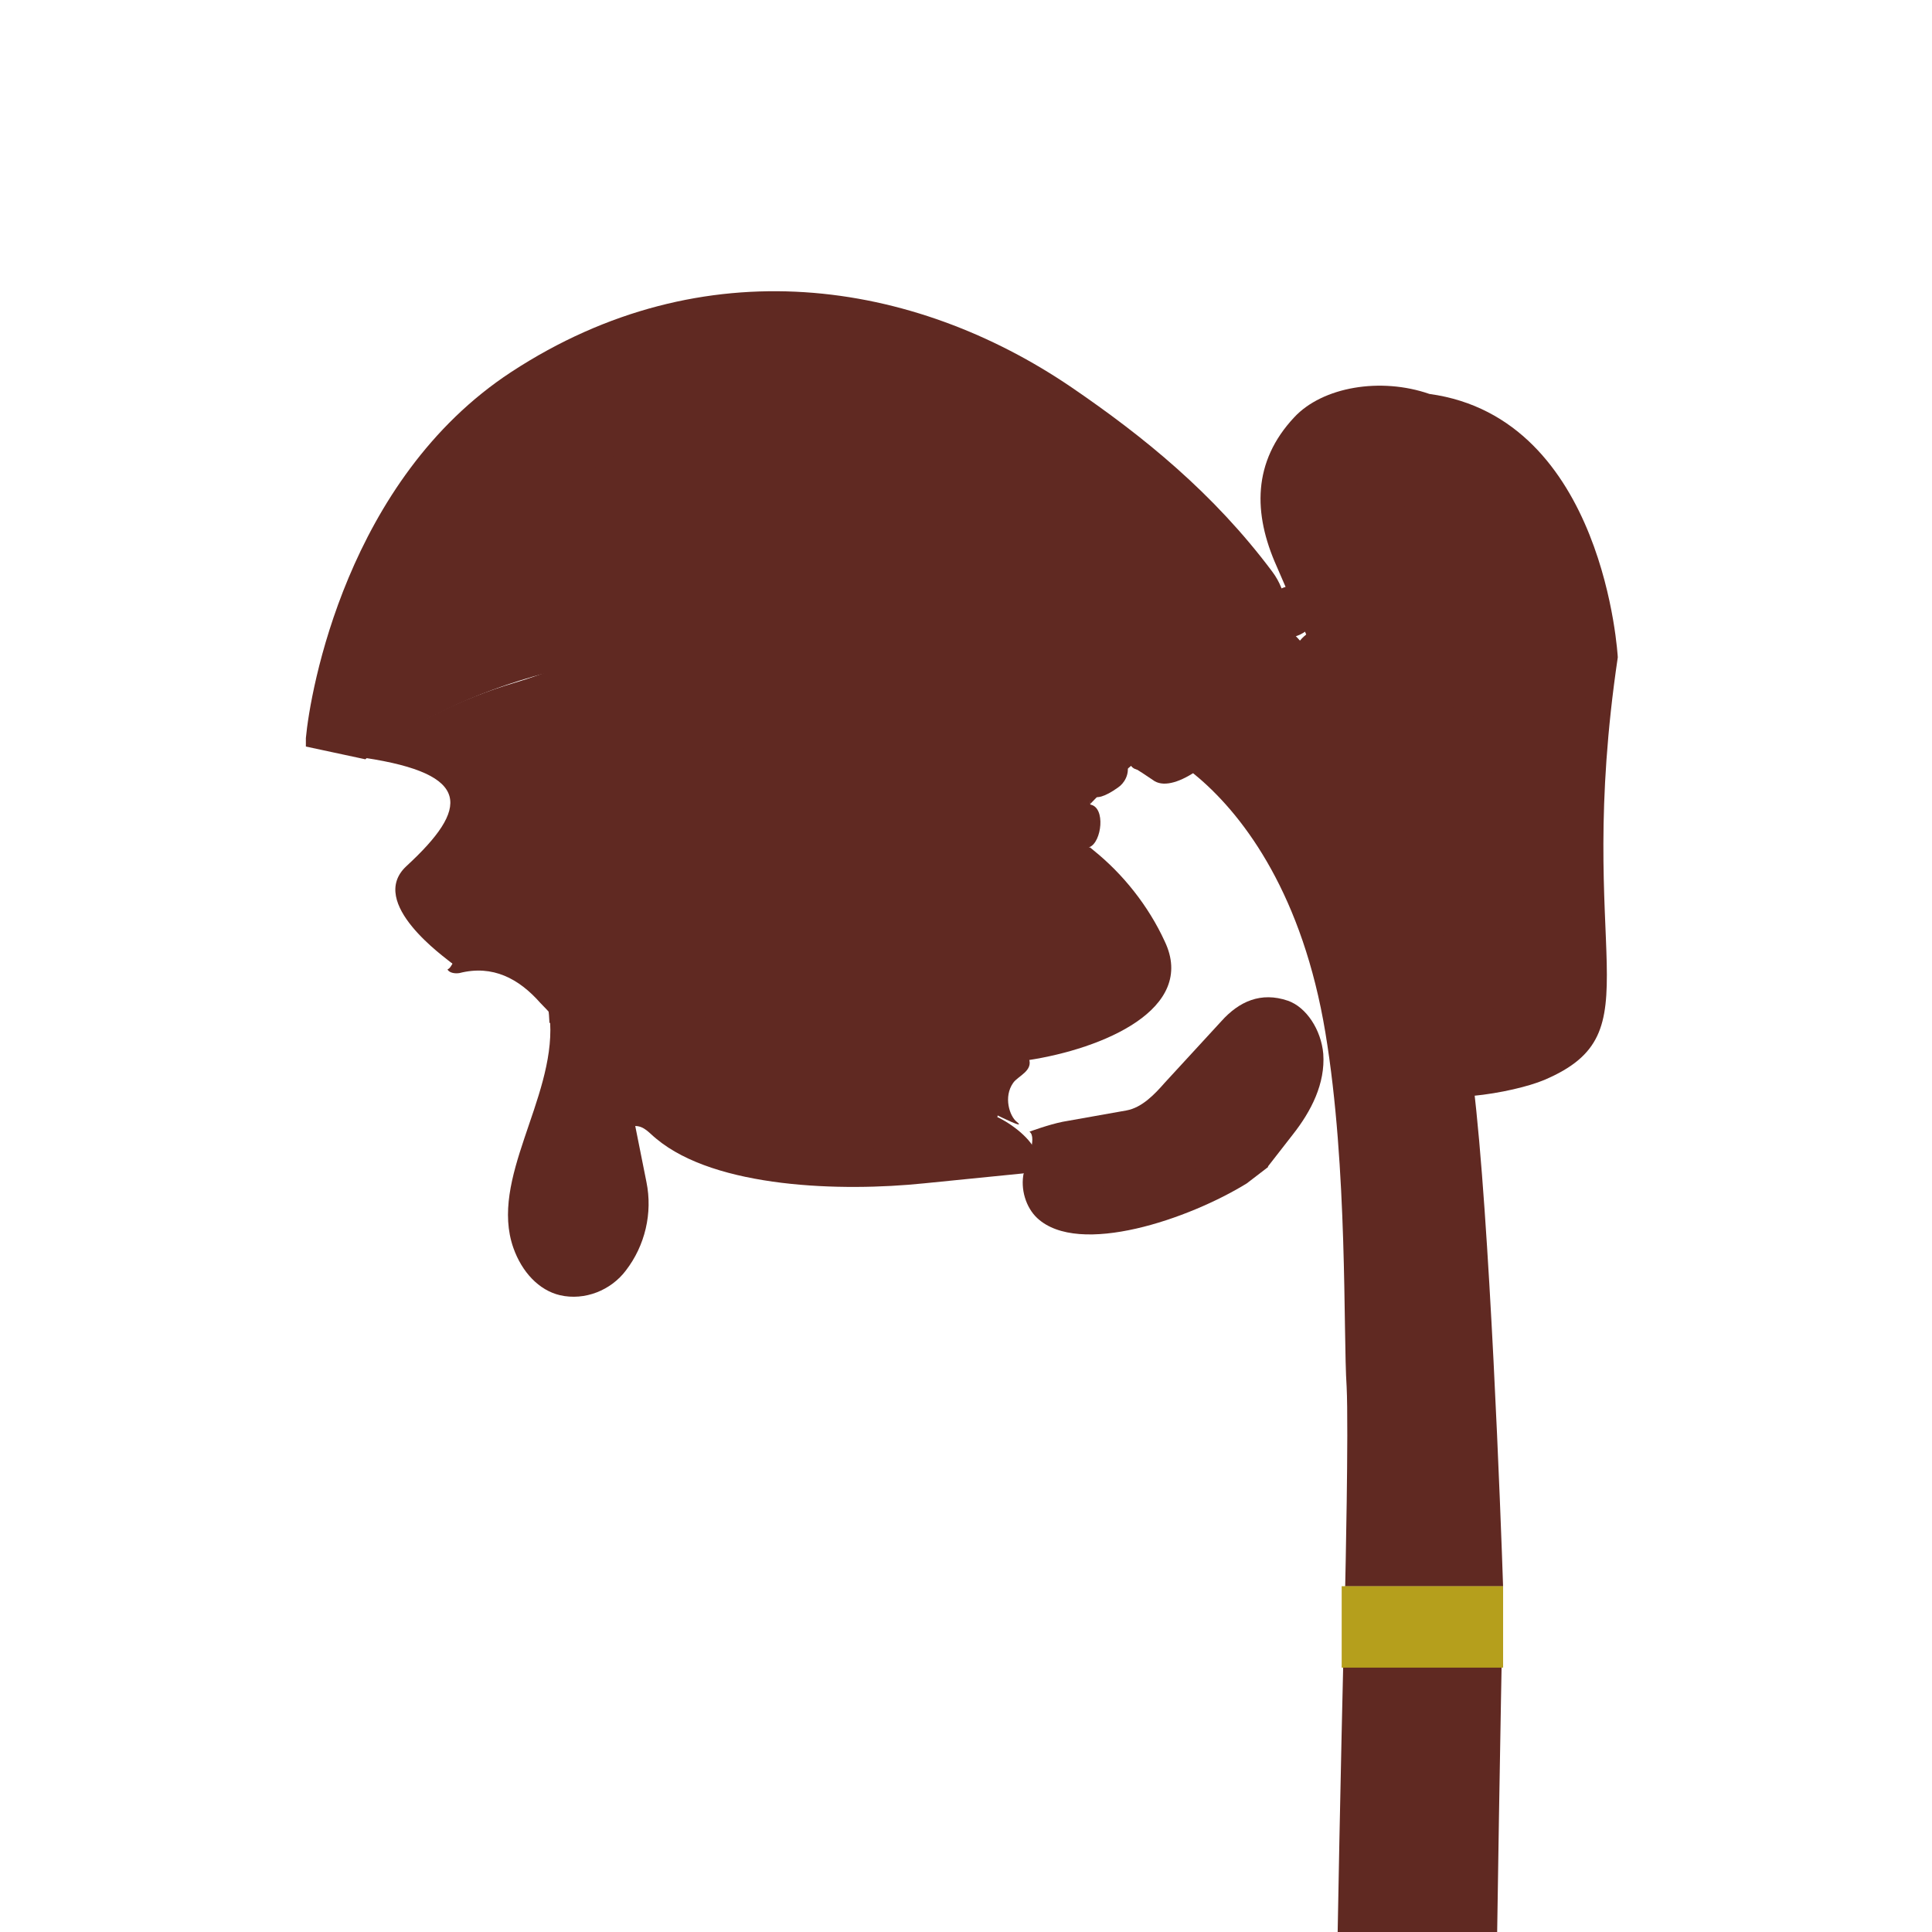
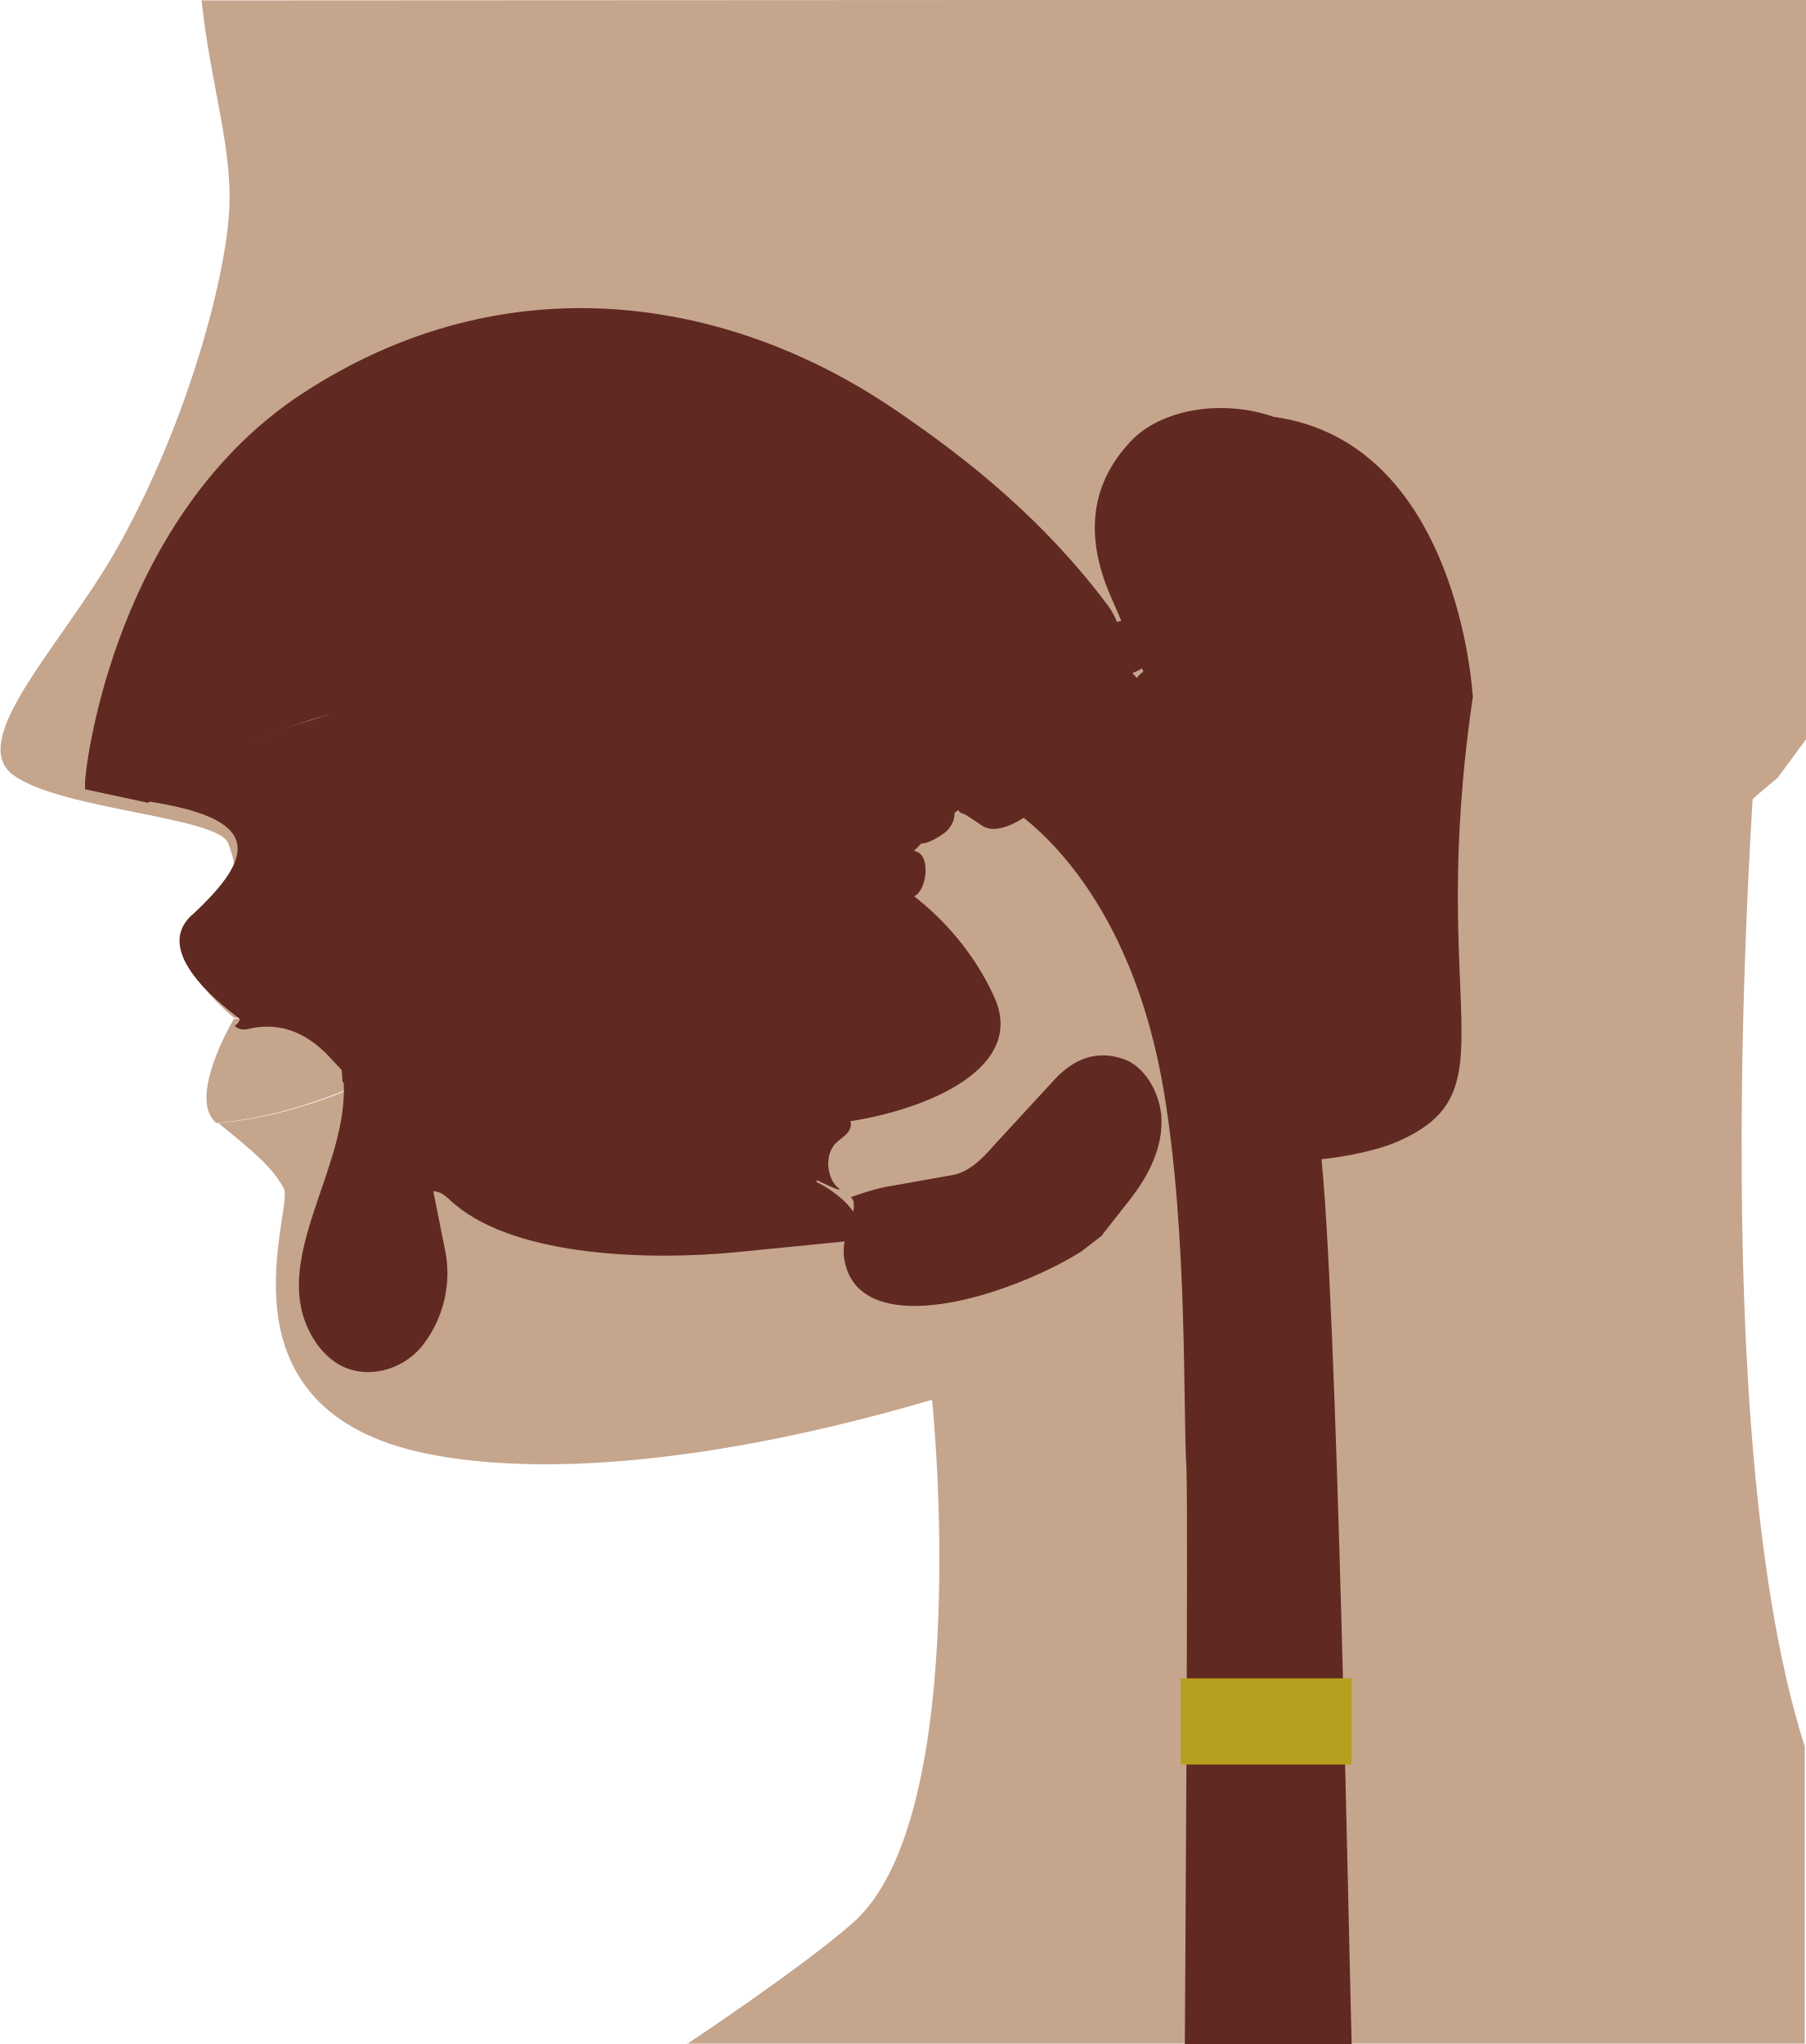
- <svg xmlns="http://www.w3.org/2000/svg" id="Layer_2" data-name="Layer 2" viewBox="0 0 512 512">
+ <svg xmlns="http://www.w3.org/2000/svg" id="Layer_2" version="1.1" viewBox="0 0 452.2 512">
  <defs>
    <style>
-       .cls-1 {
+       .st0 {
+         fill: #c6a58d;
+       }
+ 
+       .st1 {
        fill: #b59f1c;
      }

-       .cls-1, .cls-2 {
+       .st1, .st2 {
        isolation: isolate;
      }

-       .cls-3, .cls-2 {
+       .st3, .st2 {
        fill: #602922;
      }
    </style>
  </defs>
-   <g id="Parotid_Gland" data-name="Parotid Gland">
-     <g id="_01Parotid_Gland" data-name="01Parotid Gland">
-       <path id="LowerSaliva-2" class="cls-3" d="M428.73,174.2c-11.82,79.74,10.51,99.25-19.51,112.01-8.07,3.38-30.02,7.32-37.53,1.69-3-2.25-15.2-15.57-20.08-12.38,0,0,.75-11.63,2.44-19.7l8.82-35.84c2.06-8.82-1.88-18.57-5.63-26.27l-18.95-43.72c-6.19-13.88-6.38-27.58,4.69-39.4,7.51-8.07,22.89-10.69,35.84-6.19,46.53,6.38,49.91,69.8,49.91,69.8h0Z" />
+   <g>
+     <g id="SideBody">
+       <path id="BodyBase" class="st0" d="M172.1,512s28.8-19.1,41.6-30.4c28.4-25.1,21.3-118.4,19.5-133.5,90.6-140,151.6-154.6,207.9-176.5,0,0-16.3,180.6,11,265.9v74.4s-280.2,0-280.2,0Z" />
+     </g>
+     <g id="SideHead">
+       <path id="LowerLip" class="st0" d="M143.8,235.1h0c-41.2,16.9-85.1,19.9-85.1,19.9,0,0-20.3-16.2-10.7-25.8,15.5-2,17.2,1.1,40,4.3,24.5,3.6,55.8,1.4,55.8,1.4h0v.2Z" />
+       <path id="UpperLip" class="st0" d="M143.8,235.3c-1.4,1.1-42.7,41.9-89.6,46-7.5-6.2,4.4-26.1,4.4-26.1,0,0,43.9-3,85.1-19.9h0Z" />
+       <path id="HeadBAse" class="st0" d="M445.1,195s-8.9,7.3-11.7,10.5c-8.9,10.1-14.4,22.4-24.7,25.9-10.3,3.6-14-1.1-14-1.1,0,0-7.3,28.3-18.1,48.5-7.8,14.8-38.9,31.5-53.3,37.9-106.8,48.5-181.1,55.6-218.8,46.9-51.7-12.1-30.7-61.1-33.4-65.9-3-5.5-7.6-9.2-16.4-16.4,46.9-4.1,88.1-44.8,89.6-46h0s-31.3,2.1-55.8-1.4c-22.7-3.2-24.5-6.2-40-4.3,9.1-8.9,12.4-8.4,8.7-18.3-2.5-6.8-41.8-8.4-53.8-17.1-12.1-8.7,12.3-32.9,25.6-56.3,16.7-29.3,26.7-64.5,28.3-83.4,1.4-16.5-4.5-32.5-6.8-54.4l401.9-.2v185.3l-7,9.5-.2.2Z" />
+     </g>
+   </g>
+   <g id="Parotid_Gland">
+     <g id="_01Parotid_Gland">
+       <path id="LowerSaliva-2" class="st3" d="M369,174.2c-11.8,79.7,10.5,99.3-19.5,112-8.1,3.4-30,7.3-37.5,1.7-3-2.2-15.2-15.6-20.1-12.4,0,0,.8-11.6,2.4-19.7l8.8-35.8c2.1-8.8-1.9-18.6-5.6-26.3l-19-43.7c-6.2-13.9-6.4-27.6,4.7-39.4,7.5-8.1,22.9-10.7,35.8-6.2,46.5,6.4,49.9,69.8,49.9,69.8h0Z" />
    </g>
    <g id="SalivaGlands">
-       <ellipse class="cls-3" cx="353.84" cy="119.22" rx="5.44" ry="8.63" transform="translate(-16.94 163.3) rotate(-25.4)" />
-       <ellipse class="cls-3" cx="366.87" cy="119.73" rx="7.88" ry="6.57" transform="translate(193.03 464.26) rotate(-81.3)" />
-       <circle class="cls-3" cx="349.55" cy="136.11" r="7.51" />
-       <path class="cls-3" d="M356.68,139.11c1.13-4.88.94-11.45,5.07-11.82s9.38,6.38,9.76,10.51c.38,4.13-2.63,7.69-6.75,8.07s-9.01-2.81-8.07-6.75h0Z" />
-       <path class="cls-3" d="M353.49,145.68c4.69.56,9.01,0,9.76,2.81.75,2.81-2.25,6.19-6.94,7.51s-9.01,0-9.76-2.81c-.75-2.81-.75-8.63,6.94-7.51Z" />
-       <circle class="cls-3" cx="371.32" cy="129.92" r="4.5" />
-       <ellipse class="cls-3" cx="378.81" cy="142.62" rx="5.44" ry="8.63" transform="translate(-10.61 32.2) rotate(-4.8)" />
-       <ellipse class="cls-3" cx="347.65" cy="174.9" rx="8.63" ry="5.44" transform="translate(41.79 415.53) rotate(-64.9)" />
-       <ellipse class="cls-3" cx="341.95" cy="162.1" rx="7.88" ry="6.57" transform="translate(-34.77 197.96) rotate(-30.8)" />
-       <circle class="cls-3" cx="387.08" cy="121.85" r="7.51" />
-       <path class="cls-3" d="M375.63,127.85c-2.06-2.44-2.25-4.69-1.88-6,2.06-5.44,4.88-2.81,5.63,2.81.38,3.19,3,5.25,1.88,6s-3.56-.38-5.63-2.81Z" />
-       <ellipse class="cls-3" cx="414.26" cy="194.17" rx="6.57" ry="7.88" transform="translate(-38.12 262.48) rotate(-33.7)" />
-       <circle class="cls-3" cx="377.51" cy="166.88" r="7.51" />
-       <path class="cls-3" d="M384.45,180.2c.19,5.07,2.06,11.45-1.88,12.76s-10.69-3.75-12.2-7.69c-1.5-3.75.56-8.07,4.32-9.57s9.38.38,9.57,4.5h.19Z" />
-       <path class="cls-3" d="M399.46,190.52c-4.69.56-10.88,0-12.38-2.63-1.5-2.63.56-6.57,4.69-9.19s15.76-1.5,17.45.94c1.69,2.44-2.06,9.76-9.76,10.69h0v.19Z" />
-       <path class="cls-3" d="M358.74,212.29c-2.06-1.5-2.44-4.32-1.13-6.19s13.32-5.44,15.39-4.13-6.57,7.32-8.07,9.19-4.32,2.44-6.19,1.13h0Z" />
-       <ellipse class="cls-3" cx="358.33" cy="165.72" rx="5.44" ry="8.63" transform="translate(-34.95 131.18) rotate(-19.8)" />
-       <ellipse class="cls-3" cx="391.07" cy="171.75" rx="8.63" ry="5.44" transform="translate(29.6 399.29) rotate(-55.9)" />
-       <ellipse class="cls-3" cx="369.07" cy="155.03" rx="7.88" ry="6.57" transform="translate(.62 311.54) rotate(-45.8)" />
-       <circle class="cls-3" cx="368.88" cy="218.29" r="7.51" />
-       <path class="cls-3" d="M406.4,201.78c-.75-2.63,9.01-.56,11.63,3.19s3.75,9.01,1.13,9.94c-4.69,1.69-9.94-3.94-12.76-13.13h0Z" />
-       <ellipse class="cls-3" cx="398.5" cy="273.35" rx="7.32" ry="5.82" transform="translate(14.36 566.54) rotate(-71.8)" />
-       <path class="cls-3" d="M404.15,262.76c-1.69-3.38-.38-7.51,2.81-9.38,3.19-1.88,7.32-.56,9.01,2.81s.38,7.51-2.81,9.38c-3.19,1.88-7.32.56-9.01-2.81Z" />
-       <path class="cls-3" d="M403.77,252.62c-1.88,4.32-3,10.32-6.57,9.94s-6.94-7.51-6.57-11.26,3.75-6.57,7.32-6.19,7.32,4.13,5.82,7.51h0Z" />
-       <path class="cls-3" d="M409.59,245.5c-4.13-1.5-7.88-1.5-8.07-4.32-.19-2.81,3.19-5.25,7.32-5.82,4.13-.56,7.88,1.5,8.07,4.32.19,2.81-.94,7.88-7.32,5.82Z" />
-       <path class="cls-3" d="M380.13,265.57c-.94-2.06-.38-4.5,1.69-5.63,1.88-1.13,4.32-.38,5.44,1.69,1.13,2.06.38,4.5-1.69,5.63-2.06,1.13-4.32.38-5.44-1.69Z" />
-       <ellipse class="cls-3" cx="381.59" cy="242.04" rx="8.07" ry="4.69" transform="translate(-32.77 422.32) rotate(-55.9)" />
-       <ellipse class="cls-3" cx="365.44" cy="177.56" rx="8.07" ry="4.88" transform="translate(13.53 380.62) rotate(-55.9)" />
-       <ellipse class="cls-3" cx="385.16" cy="253.32" rx="5.82" ry="4.88" transform="translate(-73.02 202.47) rotate(-27)" />
-       <path class="cls-3" d="M404.15,208.53c3.56-1.13,6,4.32,9.19,6.57,7.51,5.07-3,6.38-6.57,7.51s-7.13-.94-8.26-4.5c-1.13-3.56,2.06-8.44,5.63-9.57Z" />
-       <path class="cls-3" d="M415.6,272.51c-.94,2.81-3.56,3.75-5.63,3.75-8.82,0-8.26-3.56-1.88-6.19,3.56-1.5,3.56-4.5,5.63-3.75s3,3.38,1.88,6.19Z" />
-       <path class="cls-3" d="M397.4,220.92c2.44,2.81,2.25,7.13-.38,9.76s-6.94,2.63-9.38-.19-2.25-7.13.38-9.76c2.63-2.63,6.94-2.63,9.38.19Z" />
-       <path class="cls-3" d="M386.7,264.26c.38-2.81,0-6.19,2.25-6.57,2.25-.38,5.07,3,5.25,5.25.38,2.25-1.13,4.32-3.19,4.69-2.06.38-4.69-1.13-4.32-3.38h0Z" />
-       <path class="cls-3" d="M377.32,204.03c4.32.19,8.07-.75,9.01,1.88s-1.69,6-5.82,7.51c-4.13,1.5-8.07.75-9.01-1.88-.94-2.63-1.13-7.88,5.82-7.51Z" />
-       <ellipse class="cls-3" cx="412.76" cy="228.78" rx="7.32" ry="4.88" transform="translate(8.25 471.85) rotate(-60)" />
-       <ellipse class="cls-3" cx="382.2" cy="221.48" rx="8.07" ry="4.88" transform="translate(41.38 502.51) rotate(-69.6)" />
-       <ellipse class="cls-3" cx="397.03" cy="239.69" rx="7.32" ry="6" transform="translate(-58.55 326.44) rotate(-41.9)" />
-       <path class="cls-3" d="M405.46,136.86c4.88,1.69,11.26,2.06,11.26,6.19s-7.32,8.63-11.45,8.63-7.32-3.38-7.32-7.51,3.56-8.63,7.51-7.32h0Z" />
-       <path class="cls-3" d="M405.84,130.86c-3,3.75-4.69,7.69-7.69,6.75-2.81-.75-4.13-5.25-2.81-9.94,1.31-4.69,4.69-6,7.69-6.75,3.56-.94,7.69,3.94,2.81,9.94Z" />
-       <path class="cls-3" d="M388.76,163.88c-2.44.38-4.69-1.5-5.07-3.94s1.5-4.69,3.94-5.07,12.57-3.19,11.82,5.07c-.38,3.38-8.26,3.56-10.69,3.94h0Z" />
-       <ellipse class="cls-3" cx="417.27" cy="178.51" rx="5.44" ry="8.63" transform="translate(66.76 466.81) rotate(-62.6)" />
-       <path class="cls-3" d="M386.7,147.55c3.75-2.25,6.94-1.88,8.63-.75,7.32,4.88,3.19,8.07-4.69,7.32-4.5-.38-7.51,2.44-8.63.75s.94-5.07,4.69-7.32Z" />
-       <ellipse class="cls-3" cx="389.84" cy="137.2" rx="6.57" ry="7.88" transform="translate(-21.33 95.51) rotate(-13.6)" />
-       <circle class="cls-3" cx="324.6" cy="175.7" r="4.5" />
-       <path class="cls-3" d="M288.01,189.77c2.06-2.06,5.82-2.81,7.69-.75,1.88,2.06,1.69,5.44-.38,7.51-2.06,2.06-4.5,1.13-7.13,0-5.25-2.44-2.44-4.69-.38-6.75h.19Z" />
-       <path class="cls-3" d="M363.81,184.89c2.25-1.5,6,0,8.44,3.75,2.44,3.75,2.81,7.88.56,9.57-2.25,1.5-11.26-11.82-9.01-13.32h0Z" />
-       <ellipse class="cls-3" cx="418.11" cy="165.37" rx="5.25" ry="4.69" transform="translate(236.82 576.82) rotate(-87.8)" />
-       <path class="cls-3" d="M358.18,181.89c2.44,2.81,2.25,7.13-.38,9.76-2.63,2.63-6.94,2.63-9.38-.19s-2.25-7.13.38-9.76c2.63-2.63,6.94-2.63,9.38.19Z" />
-       <path class="cls-3" d="M403.59,166.32c4.32,0,7.88-1.5,9.01.94s-1.13,6.19-5.07,8.07-7.88,1.5-9.01-.94-1.88-7.69,5.07-8.07Z" />
-       <path class="cls-3" d="M403.21,153.93c3.75-1.5,7.69-3.75,10.13-2.63s2.63,5.07.75,8.63c-1.88,3.56-5.44,5.44-7.88,4.13s-9.01-7.69-3-10.32h0v.19Z" />
-       <ellipse class="cls-3" cx="336.19" cy="179.05" rx="8.07" ry="4.88" transform="translate(51.18 431.74) rotate(-69.6)" />
-       <ellipse class="cls-3" cx="315.06" cy="183.68" rx="5.82" ry="7.32" transform="translate(37.16 419.84) rotate(-70.6)" />
-       <path class="cls-3" d="M389.33,205.53c3.38-1.69,7.51-.19,9.38,3,1.88,3.19.38,7.32-3,8.82-3.38,1.5-7.51.19-9.38-3s-.38-7.32,3-8.82Z" />
-       <path class="cls-3" d="M308.46,201.22c-3.19,1.31-6.57,3.94-8.44,2.06-1.69-1.88,0-7.32,2.06-9.19,2.06-1.88,5.25-1.69,6.94.38s1.88,5.63-.75,6.75h.19Z" />
-       <path class="cls-3" d="M321.6,188.08c1.5-3.94,1.69-7.88,4.5-8.07,2.81,0,5.25,3.19,5.63,7.51.38,4.32-1.69,7.88-4.5,8.07-2.81,0-7.88-1.13-5.63-7.51h0Z" />
-       <path class="cls-3" d="M291.01,177.57c2.06-.94,4.5,0,5.63,1.88,1.13,2.06.38,4.32-1.88,5.44-2.06.94-4.5,0-5.63-1.88-1.13-2.06-.38-4.32,1.88-5.44Z" />
-       <ellipse class="cls-3" cx="342.57" cy="194.29" rx="4.69" ry="8.07" transform="translate(-14.25 360.98) rotate(-54.6)" />
-       <ellipse class="cls-3" cx="300.94" cy="187.27" rx="4.88" ry="5.82" transform="translate(-51.51 149.65) rotate(-25.8)" />
-       <path class="cls-3" d="M298.7,202.34c.75,2.81-.75,5.25-2.44,6.38-7.13,5.07-8.82,1.88-5.25-3.94,1.88-3.19.38-5.63,2.44-6.38s4.5,1.13,5.25,3.94Z" />
-       <path class="cls-3" d="M402.46,206.09c-14.07-3.56-23.83-1.69-26.27-4.32-2.63-2.81,9.94-11.82,17.26-10.32,3.56.75,8.26,0,10.88,2.81s1.88,12.76-1.69,11.82h-.19Z" />
-       <path class="cls-3" d="M300.77,178.7c1.31-2.44,2.06-5.82,4.13-5.63s3.75,4.5,3.38,6.57-2.44,3.75-4.5,3.38-4.13-2.44-3.19-4.5h.19v.19Z" />
-       <path class="cls-3" d="M362.87,201.97c-3.75,1.69-6.94,2.63-9.38,1.88-10.69-2.81.94-9.01,5.25-10.69,3.75-1.5,7.69-.94,8.82,1.31,1.13,2.25-.94,5.63-4.69,7.32h0v.19Z" />
-       <ellipse class="cls-3" cx="314.08" cy="193.53" rx="4.13" ry="5.07" transform="translate(-50.23 251.62) rotate(-40.7)" />
+       <ellipse class="st3" cx="294.1" cy="119.2" rx="5.4" ry="8.6" transform="translate(-22.7 137.7) rotate(-25.4)" />
+       <ellipse class="st3" cx="307.1" cy="119.7" rx="7.9" ry="6.6" transform="translate(142.3 405.2) rotate(-81.3)" />
+       <circle class="st3" cx="289.8" cy="136.1" r="7.5" />
+       <path class="st3" d="M296.9,139.1c1.1-4.9.9-11.4,5.1-11.8s9.4,6.4,9.8,10.5-2.6,7.7-6.8,8.1-9-2.8-8.1-6.8h0Z" />
+       <path class="st3" d="M293.7,145.7c4.7.6,9,0,9.8,2.8s-2.2,6.2-6.9,7.5-9,0-9.8-2.8-.8-8.6,6.9-7.5Z" />
+       <circle class="st3" cx="311.5" cy="129.9" r="4.5" />
+       <ellipse class="st3" cx="319" cy="142.6" rx="5.4" ry="8.6" transform="translate(-10.8 27.2) rotate(-4.8)" />
+       <ellipse class="st3" cx="287.9" cy="174.9" rx="8.6" ry="5.4" transform="translate(7.4 361.4) rotate(-64.9)" />
+       <ellipse class="st3" cx="282.2" cy="162.1" rx="7.9" ry="6.6" transform="translate(-43.2 167.3) rotate(-30.8)" />
+       <circle class="st3" cx="327.3" cy="121.8" r="7.5" />
+       <path class="st3" d="M315.9,127.8c-2.1-2.4-2.2-4.7-1.9-6,2.1-5.4,4.9-2.8,5.6,2.8.4,3.2,3,5.3,1.9,6s-3.6-.4-5.6-2.8Z" />
+       <ellipse class="st3" cx="354.5" cy="194.2" rx="6.6" ry="7.9" transform="translate(-48.2 229.3) rotate(-33.7)" />
+       <circle class="st3" cx="317.7" cy="166.9" r="7.5" />
+       <path class="st3" d="M324.7,180.2c.2,5.1,2.1,11.4-1.9,12.8s-10.7-3.8-12.2-7.7c-1.5-3.8.6-8.1,4.3-9.6s9.4.4,9.6,4.5h.2Z" />
+       <path class="st3" d="M339.7,190.5c-4.7.6-10.9,0-12.4-2.6s.6-6.6,4.7-9.2,15.8-1.5,17.5.9-2.1,9.8-9.8,10.7h0v.2Z" />
+       <path class="st3" d="M299,212.3c-2.1-1.5-2.4-4.3-1.1-6.2s13.3-5.4,15.4-4.1-6.6,7.3-8.1,9.2-4.3,2.4-6.2,1.1h0Z" />
+       <ellipse class="st3" cx="298.6" cy="165.7" rx="5.4" ry="8.6" transform="translate(-38.5 110.9) rotate(-19.8)" />
+       <ellipse class="st3" cx="331.3" cy="171.8" rx="8.6" ry="5.4" transform="translate(3.3 349.8) rotate(-55.9)" />
+       <ellipse class="st3" cx="309.3" cy="155" rx="7.9" ry="6.6" transform="translate(-17.5 268.7) rotate(-45.8)" />
+       <circle class="st3" cx="309.1" cy="218.3" r="7.5" />
+       <path class="st3" d="M346.6,201.8c-.8-2.6,9-.6,11.6,3.2s3.8,9,1.1,9.9c-4.7,1.7-9.9-3.9-12.8-13.1h0Z" />
+       <ellipse class="st3" cx="338.7" cy="273.4" rx="7.3" ry="5.8" transform="translate(-26.8 509.8) rotate(-71.8)" />
+       <path class="st3" d="M344.4,262.8c-1.7-3.4-.4-7.5,2.8-9.4,3.2-1.9,7.3-.6,9,2.8s.4,7.5-2.8,9.4c-3.2,1.9-7.3.6-9-2.8Z" />
+       <path class="st3" d="M344,252.6c-1.9,4.3-3,10.3-6.6,9.9s-6.9-7.5-6.6-11.3,3.8-6.6,7.3-6.2,7.3,4.1,5.8,7.5h0Z" />
+       <path class="st3" d="M349.8,245.5c-4.1-1.5-7.9-1.5-8.1-4.3-.2-2.8,3.2-5.2,7.3-5.8,4.1-.6,7.9,1.5,8.1,4.3.2,2.8-.9,7.9-7.3,5.8Z" />
+       <path class="st3" d="M320.4,265.6c-.9-2.1-.4-4.5,1.7-5.6,1.9-1.1,4.3-.4,5.4,1.7,1.1,2.1.4,4.5-1.7,5.6-2.1,1.1-4.3.4-5.4-1.7Z" />
+       <ellipse class="st3" cx="321.8" cy="242" rx="8.1" ry="4.7" transform="translate(-59 372.8) rotate(-55.9)" />
+       <ellipse class="st3" cx="305.7" cy="177.6" rx="8.1" ry="4.9" transform="translate(-12.7 331.1) rotate(-55.9)" />
+       <ellipse class="st3" cx="325.4" cy="253.3" rx="5.8" ry="4.9" transform="translate(-79.5 175.3) rotate(-27)" />
+       <path class="st3" d="M344.4,208.5c3.6-1.1,6,4.3,9.2,6.6,7.5,5.1-3,6.4-6.6,7.5s-7.1-.9-8.3-4.5,2.1-8.4,5.6-9.6h0Z" />
+       <path class="st3" d="M355.8,272.5c-.9,2.8-3.6,3.8-5.6,3.8-8.8,0-8.3-3.6-1.9-6.2,3.6-1.5,3.6-4.5,5.6-3.8s3,3.4,1.9,6.2Z" />
+       <path class="st3" d="M337.6,220.9c2.4,2.8,2.2,7.1-.4,9.8s-6.9,2.6-9.4-.2-2.2-7.1.4-9.8c2.6-2.6,6.9-2.6,9.4.2Z" />
+       <path class="st3" d="M326.9,264.3c.4-2.8,0-6.2,2.2-6.6s5.1,3,5.2,5.2c.4,2.2-1.1,4.3-3.2,4.7-2.1.4-4.7-1.1-4.3-3.4h0Z" />
+       <path class="st3" d="M317.5,204c4.3.2,8.1-.8,9,1.9s-1.7,6-5.8,7.5c-4.1,1.5-8.1.8-9-1.9s-1.1-7.9,5.8-7.5Z" />
+       <ellipse class="st3" cx="353" cy="228.8" rx="7.3" ry="4.9" transform="translate(-21.6 420.1) rotate(-60)" />
+       <ellipse class="st3" cx="322.4" cy="221.5" rx="8.1" ry="4.9" transform="translate(2.4 446.5) rotate(-69.6)" />
+       <ellipse class="st3" cx="337.3" cy="239.7" rx="7.3" ry="6" transform="translate(-73.8 286.5) rotate(-41.9)" />
+       <path class="st3" d="M345.7,136.9c4.9,1.7,11.3,2.1,11.3,6.2s-7.3,8.6-11.5,8.6-7.3-3.4-7.3-7.5,3.6-8.6,7.5-7.3h0Z" />
+       <path class="st3" d="M346.1,130.9c-3,3.8-4.7,7.7-7.7,6.8-2.8-.8-4.1-5.2-2.8-9.9,1.3-4.7,4.7-6,7.7-6.8,3.6-.9,7.7,3.9,2.8,9.9Z" />
+       <path class="st3" d="M329,163.9c-2.4.4-4.7-1.5-5.1-3.9s1.5-4.7,3.9-5.1,12.6-3.2,11.8,5.1c-.4,3.4-8.3,3.6-10.7,3.9h0Z" />
+       <ellipse class="st3" cx="357.5" cy="178.5" rx="5.4" ry="8.6" transform="translate(34.5 413.7) rotate(-62.6)" />
+       <path class="st3" d="M326.9,147.6c3.8-2.2,6.9-1.9,8.6-.8,7.3,4.9,3.2,8.1-4.7,7.3-4.5-.4-7.5,2.4-8.6.8s.9-5.1,4.7-7.3Z" />
+       <ellipse class="st3" cx="330.1" cy="137.2" rx="6.6" ry="7.9" transform="translate(-23 81.5) rotate(-13.6)" />
+       <circle class="st3" cx="264.8" cy="175.7" r="4.5" />
+       <path class="st3" d="M228.2,189.8c2.1-2.1,5.8-2.8,7.7-.8,1.9,2.1,1.7,5.4-.4,7.5-2.1,2.1-4.5,1.1-7.1,0-5.2-2.4-2.4-4.7-.4-6.8h.2Z" />
+       <path class="st3" d="M304,184.9c2.2-1.5,6,0,8.4,3.8s2.8,7.9.6,9.6c-2.2,1.5-11.3-11.8-9-13.3h0Z" />
+       <ellipse class="st3" cx="358.3" cy="165.4" rx="5.3" ry="4.7" transform="translate(179.3 517.1) rotate(-87.8)" />
+       <path class="st3" d="M298.4,181.9c2.4,2.8,2.2,7.1-.4,9.8-2.6,2.6-6.9,2.6-9.4-.2s-2.2-7.1.4-9.8c2.6-2.6,6.9-2.6,9.4.2Z" />
+       <path class="st3" d="M343.8,166.3c4.3,0,7.9-1.5,9,.9s-1.1,6.2-5.1,8.1-7.9,1.5-9-.9-1.9-7.7,5.1-8.1Z" />
+       <path class="st3" d="M343.4,153.9c3.8-1.5,7.7-3.8,10.1-2.6s2.6,5.1.8,8.6-5.4,5.4-7.9,4.1-9-7.7-3-10.3h0v.2Z" />
+       <ellipse class="st3" cx="276.4" cy="179" rx="8.1" ry="4.9" transform="translate(12.2 375.7) rotate(-69.6)" />
+       <ellipse class="st3" cx="255.3" cy="183.7" rx="5.8" ry="7.3" transform="translate(-2.8 363.5) rotate(-70.6)" />
+       <path class="st3" d="M329.6,205.5c3.4-1.7,7.5-.2,9.4,3,1.9,3.2.4,7.3-3,8.8s-7.5.2-9.4-3-.4-7.3,3-8.8Z" />
+       <path class="st3" d="M248.7,201.2c-3.2,1.3-6.6,3.9-8.4,2.1-1.7-1.9,0-7.3,2.1-9.2,2.1-1.9,5.2-1.7,6.9.4s1.9,5.6-.8,6.8h.2Z" />
+       <path class="st3" d="M261.8,188.1c1.5-3.9,1.7-7.9,4.5-8.1,2.8,0,5.2,3.2,5.6,7.5.4,4.3-1.7,7.9-4.5,8.1-2.8,0-7.9-1.1-5.6-7.5h0Z" />
+       <path class="st3" d="M231.2,177.6c2.1-.9,4.5,0,5.6,1.9,1.1,2.1.4,4.3-1.9,5.4-2.1.9-4.5,0-5.6-1.9-1.1-2.1-.4-4.3,1.9-5.4Z" />
+       <ellipse class="st3" cx="282.8" cy="194.3" rx="4.7" ry="8.1" transform="translate(-39.4 312.2) rotate(-54.6)" />
+       <ellipse class="st3" cx="241.2" cy="187.3" rx="4.9" ry="5.8" transform="translate(-57.5 123.6) rotate(-25.8)" />
+       <path class="st3" d="M238.9,202.3c.8,2.8-.8,5.2-2.4,6.4-7.1,5.1-8.8,1.9-5.2-3.9,1.9-3.2.4-5.6,2.4-6.4s4.5,1.1,5.2,3.9Z" />
+       <path class="st3" d="M342.7,206.1c-14.1-3.6-23.8-1.7-26.3-4.3-2.6-2.8,9.9-11.8,17.3-10.3,3.6.8,8.3,0,10.9,2.8s1.9,12.8-1.7,11.8h-.2,0Z" />
+       <path class="st3" d="M241,178.7c1.3-2.4,2.1-5.8,4.1-5.6s3.8,4.5,3.4,6.6-2.4,3.8-4.5,3.4-4.1-2.4-3.2-4.5h.2v.2h0Z" />
+       <path class="st3" d="M303.1,202c-3.8,1.7-6.9,2.6-9.4,1.9-10.7-2.8.9-9,5.2-10.7,3.8-1.5,7.7-.9,8.8,1.3s-.9,5.6-4.7,7.3h0v.2h0Z" />
+       <ellipse class="st3" cx="254.3" cy="193.5" rx="4.1" ry="5.1" transform="translate(-64.7 212.6) rotate(-40.7)" />
    </g>
  </g>
-   <path id="Esophagus" class="cls-2" d="M398.33,420.55s-3.75,192.32-1.88,194,2.25,317.09,19.7,388.38c17.45,71.3,22.52,162.11,68.48,141.09,28.89-13.13-18.01,72.05-35.46,62.67-17.45-9.38-70.17-72.42-89.31-239.03-14.63-128.15-3.38-547.3-3.38-547.3h41.84v.19Z" />
-   <path id="UpperTube" class="cls-2" d="M81.06,197.84v-2.25c1.13-12.38,10.88-68.48,54.41-97,51.03-33.4,106.76-24.39,148.6,4.13,18.95,12.95,37.53,27.96,53.1,48.78,15.57,20.83-20.26,61.73-31.15,55.54-33.96-23.45-85.56-35.09-124.21-33.96-54.97,1.69-84.99,28.14-84.99,28.14l-15.76-3.38h0Z" />
-   <path class="cls-3" d="M95.69,166.32c4.5-10.51,12.57-27.58,22.89-26.64s4.13,16.51-2.63,23.45c-8.63,8.82-10.51,23.64-17.45,29.08-6.94,5.44-9.76-2.25-8.63-7.51s3-12.01,5.82-18.57h0v.19Z" />
-   <path class="cls-3" d="M132.47,125.79c-3.38-7.88,17.82-32.46,58.73-34.9,40.9-2.44,67.92,9.57,85.18,21.2,17.26,11.63,31.52,28.52,25.52,34.71-6,6.19-17.45,2.25-28.89-6.94-11.63-9.38-30.96-21.01-59.66-27.21-17.26-3.75-39.78,2.25-49.35,7.51-10.13,5.63-25.89,18.95-31.33,5.82h-.19v-.19Z" />
-   <path class="cls-3" d="M134.53,162.38c-5.07-9.38,16.7-27.96,38.09-30.96,30.96-4.5,44.84-1.5,67.55,5.25s41.84,18.76,40.71,29.46c-1.13,10.69-11.45,5.63-23.08-2.44-9.76-6.57-30.77-15.01-53.47-13.13-23.08,1.88-32.27,6.75-45.41,14.45-12.38,7.13-19.14,6.75-24.2-2.44h-.19v-.19Z" />
-   <path id="Pharynx" class="cls-3" d="M301.89,159c9.94-10.13,37.9-6.57,56.29,31.71,18.39,38.28,27.39,56.85,32.27,96.63,4.32,35.09,7.32,115.95,7.88,133.03h-41.84s.94-41.65.38-52.91c-.94-14.26.38-57.6-5.63-93.81-6-36.21-21.2-56.85-33.4-67.36-10.69-9.19-36.77-25.89-15.95-47.09h0v-.19Z" />
-   <path class="cls-3" d="M288.95,213.22c4.13.75,3,9.94-.19,11.26,0,0-25.14,21.95-29.27,70.17,6.38,0,22.7,12.57,11.63,16.32l-26.27,2.63c-21.76,2.25-55.16,1.31-70.92-11.82-1.88-1.5-3.19-3.38-5.63-3.38l-2.81-.38c-4.69-8.26-12.57-22.52-22.33-32.27-5.63-6.38-12.57-10.13-21.39-7.88-1.13.19-2.63,0-3.19-.94.75-.38.94-.94,1.31-1.5-.56-.94-.75-1.69-.38-2.63,7.13-2.25,12.38-10.32,15.76-15.76.94-5.63,18.01-17.45,18.95-18.2,9.94-6.94,28.14-16.7,39.03-21.2,31.33-13.13,69.05-11.82,95.69,10.88v4.69h0Z" />
-   <path class="cls-3" d="M292.51,181.7c3.38,7.13,8.07,11.63,13.51,16.51-8.82,6-17.07,14.82-17.07,14.82-.19-2.44-2.44-3.19-4.32-4.69-36.59-28.71-77.86-18.95-115.58,3.94l-16.51,8.63c-9.38,3.56-13.51,15.39-13.88,17.07-1.5,7.13-6.57,12.2-13.51,14.45l-5.44,2.81c-1.5-1.31-22.52-15.95-12.01-25.7,16.7-15.39,17.45-24.39-11.07-28.71,11.26-8.63,25.7-15.76,39.78-19.89,33.4-9.94,59.66-33.4,90.62-17.26,23.08,12.01,65.11,17.82,65.11,17.82h.38v.19Z" />
-   <path class="cls-3" d="M168.31,298.22l3,15.01c1.69,8.26-.38,16.89-5.44,23.45-3.94,5.25-10.88,8.07-17.45,6.57-5.63-1.31-10.13-6.19-12.38-12.57-6.38-18.2,10.88-39.21,9.76-59.66l11.82-1.88,10.69,29.08h0Z" />
-   <path class="cls-3" d="M157.61,269.14v10.32c0,1.88-1.13,2.63-2.81,3.19-2.81.94-4.32-8.63-9.19-11.63-.19-5.44-1.69-11.07-.94-16.89,1.13-2.25.19-5.82,3.38-9.01,4.13,7.69,7.88,15.76,9.57,24.02h0Z" />
-   <path class="cls-3" d="M140.54,220.54c-4.13,0-9.38-.19-13.13-2.63-5.63-3.56-5.82-10.51-2.25-16.14,6.57-10.51,17.26-17.07,29.27-20.83,33.21-10.32,74.86-10.51,108.07.56,2.44.75,7.13,3.38,6.19,6.38-3,8.82-37.15-12.57-83.31,10.51l-44.84,21.95h0v.19Z" />
-   <path class="cls-3" d="M150.86,233.11c0,4.13-2.25,8.63-5.07,12.76-2.44-3.56-4.13-6.94-5.07-10.88-1.13-4.69-1.69-9.94-.75-14.82.94-5.82,2.44-11.45,4.88-17.07,4.13.94,6.19,4.69,6,8.82v21.39h-.19.19v-.19Z" />
-   <path id="Oral_Cavity" data-name="Oral Cavity" class="cls-3" d="M288.76,224.48l1.13.94c7.69,6.19,14.45,14.63,18.76,24.02,8.63,18.01-16.51,28.52-36.21,31.52-27.21,3.94-47.84,2.44-47.84,2.44-31.15-1.13-46.72-24.95-66.04-29.83-4.32-1.13-6.57-4.88-7.13-8.63-.56-3.75,1.13-7.51,5.07-10.13,21.95-14.82,47.66-23.64,74.49-25.33,21.2-1.31,40.9,4.13,57.79,15.2h0v-.19Z" />
-   <g id="Sublingual_Gland" data-name="Sublingual Gland">
-     <path id="LowerSaliva" class="cls-3" d="M264.37,295.97l-15.39,6c-3.75,1.69-6.75,3.94-10.32,4.32l-8.07.94c-3.56.38-7.88,0-11.82-.38-1.88-4.13-2.81-11.26.38-14.63,3-3,6.19-4.69,5.63-9.38-.75-2.44,1.31-4.5,6.38-6,7.13-3.38,18.95-8.44,26.27-5.44,2.44-3.38,14.45,3.38,15.76,5.25.94,1.5,1.13,2.25-.56,3.75,1.31,3.38-2.81,4.69-4.13,6.57-2.63,3.75-.94,8.82.94,10.32,2.81,2.25-5.07-1.69-5.07-1.69h0v.38Z" />
-     <circle class="cls-3" cx="244.11" cy="278.7" r="5.25" />
-     <path class="cls-3" d="M248.8,288.09c0,3.56,1.5,7.88-1.31,9.01-2.81,1.13-7.51-2.63-8.44-5.44-.94-2.63.38-5.63,3.19-6.75s6.57.19,6.75,3h-.19v.19Z" />
-     <path class="cls-3" d="M259.49,295.4c-3.38.38-7.51,0-8.63-1.88s.38-4.69,3.38-6.38c2.81-1.69,11.07-1.13,12.2.75,1.13,1.88-1.5,6.75-6.75,7.51h-.19Z" />
-     <ellipse class="cls-3" cx="253.27" cy="281.86" rx="6.19" ry="3.75" transform="translate(-122.12 333.56) rotate(-55.9)" />
-     <ellipse class="cls-3" cx="235.44" cy="285.99" rx="5.63" ry="3.38" transform="translate(-133.38 320.61) rotate(-55.9)" />
-     <path class="cls-3" d="M234.35,291.46c1.5-1.13,4.13,0,5.82,2.63,1.69,2.63,1.88,5.63.38,6.75s-7.88-8.26-6.38-9.38h.19Z" />
-     <path class="cls-3" d="M230.6,289.4c1.69,1.88,1.69,5.07-.19,6.94s-4.88,1.88-6.57,0c-1.69-1.88-1.69-5.07.19-6.94s4.88-1.88,6.57,0Z" />
-     <path class="cls-3" d="M262.31,278.52c3,0,5.63-1.13,6.38.75s-.75,4.32-3.56,5.63c-2.81,1.31-5.63,1.13-6.38-.75s-1.31-5.44,3.56-5.63Z" />
-     <path class="cls-3" d="M233.79,303.47c-2.63,1.13-4.88,1.88-6.57,1.31-7.51-1.88.75-6.38,3.75-7.51,2.63-.94,5.25-.75,6.19.94.94,1.69-.56,3.94-3.19,5.07h0l-.19.19Z" />
+   <path id="UpperTube" class="st2" d="M21.3,197.8v-2.2c1.1-12.4,10.9-68.5,54.4-97,51-33.4,106.8-24.4,148.6,4.1,19,12.9,37.5,28,53.1,48.8,15.6,20.8-20.3,61.7-31.1,55.5-34-23.4-85.6-35.1-124.2-34-55,1.7-85,28.1-85,28.1l-15.8-3.4h0Z" />
+   <path class="st3" d="M35.9,166.3c4.5-10.5,12.6-27.6,22.9-26.6,10.3.9,4.1,16.5-2.6,23.4-8.6,8.8-10.5,23.6-17.5,29.1s-9.8-2.2-8.6-7.5,3-12,5.8-18.6h0v.2Z" />
+   <path class="st3" d="M72.7,125.8c-3.4-7.9,17.8-32.5,58.7-34.9,40.9-2.4,67.9,9.6,85.2,21.2s31.5,28.5,25.5,34.7c-6,6.2-17.5,2.2-28.9-6.9-11.6-9.4-31-21-59.7-27.2-17.3-3.8-39.8,2.2-49.4,7.5-10.1,5.6-25.9,18.9-31.3,5.8h-.2v-.2h0Z" />
+   <path class="st3" d="M74.8,162.4c-5.1-9.4,16.7-28,38.1-31,31-4.5,44.8-1.5,67.6,5.2s41.8,18.8,40.7,29.5c-1.1,10.7-11.5,5.6-23.1-2.4-9.8-6.6-30.8-15-53.5-13.1-23.1,1.9-32.3,6.8-45.4,14.4-12.4,7.1-19.1,6.8-24.2-2.4h-.2v-.2h0Z" />
+   <path id="Pharynx" class="st3" d="M242.1,159c9.9-10.1,37.9-6.6,56.3,31.7,18.4,38.3,27.4,56.9,32.3,96.6,4.3,35.1,7.3,207.6,7.9,224.7h-41.8s.9-133.3.4-144.5c-.9-14.3.4-57.6-5.6-93.8-6-36.2-21.2-56.9-33.4-67.4-10.7-9.2-36.8-25.9-16-47.1h0v-.2h0Z" />
+   <path class="st3" d="M229.2,213.2c4.1.8,3,9.9-.2,11.3,0,0-25.1,21.9-29.3,70.2,6.4,0,22.7,12.6,11.6,16.3l-26.3,2.6c-21.8,2.2-55.2,1.3-70.9-11.8-1.9-1.5-3.2-3.4-5.6-3.4l-2.8-.4c-4.7-8.3-12.6-22.5-22.3-32.3-5.6-6.4-12.6-10.1-21.4-7.9-1.1.2-2.6,0-3.2-.9.8-.4.9-.9,1.3-1.5-.6-.9-.8-1.7-.4-2.6,7.1-2.2,12.4-10.3,15.8-15.8.9-5.6,18-17.4,18.9-18.2,9.9-6.9,28.1-16.7,39-21.2,31.3-13.1,69.1-11.8,95.7,10.9v4.7h0Z" />
+   <path class="st3" d="M232.7,181.7c3.4,7.1,8.1,11.6,13.5,16.5-8.8,6-17.1,14.8-17.1,14.8-.2-2.4-2.4-3.2-4.3-4.7-36.6-28.7-77.9-18.9-115.6,3.9l-16.5,8.6c-9.4,3.6-13.5,15.4-13.9,17.1-1.5,7.1-6.6,12.2-13.5,14.4l-5.4,2.8c-1.5-1.3-22.5-15.9-12-25.7,16.7-15.4,17.4-24.4-11.1-28.7,11.3-8.6,25.7-15.8,39.8-19.9,33.4-9.9,59.7-33.4,90.6-17.3,23.1,12,65.1,17.8,65.1,17.8h.4v.2h0Z" />
+   <path class="st3" d="M108.5,298.2l3,15c1.7,8.3-.4,16.9-5.4,23.5-3.9,5.2-10.9,8.1-17.4,6.6-5.6-1.3-10.1-6.2-12.4-12.6-6.4-18.2,10.9-39.2,9.8-59.7l11.8-1.9,10.7,29.1h0Z" />
+   <path class="st3" d="M97.8,269.1v10.3c0,1.9-1.1,2.6-2.8,3.2-2.8.9-4.3-8.6-9.2-11.6-.2-5.4-1.7-11.1-.9-16.9,1.1-2.2.2-5.8,3.4-9,4.1,7.7,7.9,15.8,9.6,24h0Z" />
+   <path class="st3" d="M80.8,220.5c-4.1,0-9.4-.2-13.1-2.6-5.6-3.6-5.8-10.5-2.2-16.1,6.6-10.5,17.3-17.1,29.3-20.8,33.2-10.3,74.9-10.5,108.1.6,2.4.8,7.1,3.4,6.2,6.4-3,8.8-37.1-12.6-83.3,10.5l-44.8,21.9h0v.2h0Z" />
+   <path class="st3" d="M91.1,233.1c0,4.1-2.2,8.6-5.1,12.8-2.4-3.6-4.1-6.9-5.1-10.9-1.1-4.7-1.7-9.9-.8-14.8.9-5.8,2.4-11.4,4.9-17.1,4.1.9,6.2,4.7,6,8.8v21.4h-.2.2v-.2h0Z" />
+   <path id="Oral_Cavity" class="st3" d="M229,224.5l1.1.9c7.7,6.2,14.5,14.6,18.8,24,8.6,18-16.5,28.5-36.2,31.5-27.2,3.9-47.8,2.4-47.8,2.4-31.1-1.1-46.7-25-66-29.8-4.3-1.1-6.6-4.9-7.1-8.6s1.1-7.5,5.1-10.1c21.9-14.8,47.7-23.6,74.5-25.3,21.2-1.3,40.9,4.1,57.8,15.2h0v-.2h0Z" />
+   <g id="Sublingual_Gland">
+     <path id="LowerSaliva" class="st3" d="M204.6,296l-15.4,6c-3.8,1.7-6.8,3.9-10.3,4.3l-8.1.9c-3.6.4-7.9,0-11.8-.4-1.9-4.1-2.8-11.3.4-14.6,3-3,6.2-4.7,5.6-9.4-.8-2.4,1.3-4.5,6.4-6,7.1-3.4,18.9-8.4,26.3-5.4,2.4-3.4,14.5,3.4,15.8,5.2.9,1.5,1.1,2.2-.6,3.8,1.3,3.4-2.8,4.7-4.1,6.6-2.6,3.8-.9,8.8.9,10.3,2.8,2.2-5.1-1.7-5.1-1.7h0v.4h0Z" />
+     <circle class="st3" cx="184.3" cy="278.7" r="5.2" />
+     <path class="st3" d="M189,288.1c0,3.6,1.5,7.9-1.3,9s-7.5-2.6-8.4-5.4c-.9-2.6.4-5.6,3.2-6.8s6.6.2,6.8,3h-.2v.2h0Z" />
+     <path class="st3" d="M199.7,295.4c-3.4.4-7.5,0-8.6-1.9s.4-4.7,3.4-6.4c2.8-1.7,11.1-1.1,12.2.8s-1.5,6.8-6.8,7.5h-.2Z" />
+     <ellipse class="st3" cx="193.5" cy="281.9" rx="6.2" ry="3.7" transform="translate(-148.4 284.1) rotate(-55.9)" />
+     <ellipse class="st3" cx="175.7" cy="286" rx="5.6" ry="3.4" transform="translate(-159.6 271.1) rotate(-55.9)" />
+     <path class="st3" d="M174.6,291.5c1.5-1.1,4.1,0,5.8,2.6s1.9,5.6.4,6.8-7.9-8.3-6.4-9.4h.2,0Z" />
+     <path class="st3" d="M170.8,289.4c1.7,1.9,1.7,5.1-.2,6.9s-4.9,1.9-6.6,0-1.7-5.1.2-6.9,4.9-1.9,6.6,0Z" />
+     <path class="st3" d="M202.5,278.5c3,0,5.6-1.1,6.4.8s-.8,4.3-3.6,5.6-5.6,1.1-6.4-.8-1.3-5.4,3.6-5.6Z" />
+     <path class="st3" d="M174,303.5c-2.6,1.1-4.9,1.9-6.6,1.3-7.5-1.9.8-6.4,3.8-7.5,2.6-.9,5.2-.8,6.2.9s-.6,3.9-3.2,5.1h0l-.2.2h0Z" />
  </g>
-   <g id="Submandibular_Gland" data-name="Submandibular Gland">
-     <path id="LowerSaliva-21" class="cls-3" d="M336.04,309.29l-5.63,4.32c-15.2,9.38-44.47,19.51-55.54,9.19-3-2.81-4.5-7.69-3.56-12.01.38-1.69,3.75-9.38,1.5-10.88,0,0,5.07-1.88,8.82-2.63l16.89-3c4.13-.75,7.51-4.32,10.13-7.32l15.01-16.32c4.69-5.25,10.51-7.88,17.64-5.44,4.88,1.69,8.82,7.69,9.38,14.07.56,7.88-3.19,15.2-8.07,21.39l-6.57,8.44h0v.19Z" />
-     <path class="cls-3" d="M298.7,314.17c-2.44,0-4.5-1.88-4.69-4.32s7.32-12.38,9.76-12.57-.94,9.76-.75,12.2c.19,2.44-1.88,4.5-4.32,4.69h0Z" />
-     <circle class="cls-3" cx="309.4" cy="314.35" r="7.51" />
-     <path class="cls-3" d="M327.97,271.76c-2.25-1.5,6.94-6,11.07-4.5,4.13,1.5,8.44,4.88,6.94,7.13-2.81,4.13-10.32,2.81-18.01-2.63h0Z" />
-     <path class="cls-3" d="M334.92,280.21c2.06-3,7.51-.19,11.26-.38,9.01-.38,1.5,6.94-.56,10.13s-6.19,3.75-9.38,1.31c-3.19-2.44-3.38-8.07-1.31-11.07h0Z" />
-     <path class="cls-3" d="M334.54,292.78c3.56.75,6.19,4.32,5.63,8.07-.56,3.75-3.94,6.19-7.51,5.44s-6.19-4.32-5.63-8.07c.56-3.75,3.94-6.19,7.51-5.44h0Z" />
-     <path class="cls-3" d="M308.65,289.77c3.56-2.44,6-5.44,8.26-3.94s2.25,5.82,0,9.38c-2.25,3.75-6,5.44-8.26,3.94s-5.63-5.63,0-9.38Z" />
-     <ellipse class="cls-3" cx="321.12" cy="306.83" rx="4.88" ry="8.07" transform="translate(-75.33 106.6) rotate(-16.9)" />
-     <path class="cls-3" d="M319.34,279.83c1.69-3.38,5.82-4.88,9.19-3.38,3.38,1.5,4.69,5.44,3,8.82-1.69,3.38-5.82,4.88-9.19,3.38-3.38-1.5-4.69-5.44-3-8.82Z" />
-     <path class="cls-3" d="M277.32,307.22c12.38,7.51,21.2,8.26,23.45,11.63,2.06,3.38-9.94,8.63-16.32,5.07-3.19-1.69-7.51-2.44-9.57-5.82-2.06-3.38-.56-12.76,2.63-10.88h-.19Z" />
-     <path class="cls-3" d="M276.38,302.72c-2.25-1.5,6.94-6,11.07-4.5s8.44,4.88,6.94,7.13c-2.81,4.13-10.32,2.81-18.01-2.63h0Z" />
+   <g id="Submandibular_Gland">
+     <path id="LowerSaliva-21" class="st3" d="M276.3,309.3l-5.6,4.3c-15.2,9.4-44.5,19.5-55.5,9.2-3-2.8-4.5-7.7-3.6-12,.4-1.7,3.8-9.4,1.5-10.9,0,0,5.1-1.9,8.8-2.6l16.9-3c4.1-.8,7.5-4.3,10.1-7.3l15-16.3c4.7-5.2,10.5-7.9,17.6-5.4,4.9,1.7,8.8,7.7,9.4,14.1.6,7.9-3.2,15.2-8.1,21.4l-6.6,8.4h0v.2h0Z" />
+     <path class="st3" d="M238.9,314.2c-2.4,0-4.5-1.9-4.7-4.3s7.3-12.4,9.8-12.6-.9,9.8-.8,12.2-1.9,4.5-4.3,4.7h0Z" />
+     <circle class="st3" cx="249.6" cy="314.4" r="7.5" />
+     <path class="st3" d="M268.2,271.8c-2.2-1.5,6.9-6,11.1-4.5s8.4,4.9,6.9,7.1c-2.8,4.1-10.3,2.8-18-2.6h0Z" />
+     <path class="st3" d="M275.1,280.2c2.1-3,7.5-.2,11.3-.4,9-.4,1.5,6.9-.6,10.1s-6.2,3.8-9.4,1.3-3.4-8.1-1.3-11.1h0Z" />
+     <path class="st3" d="M274.8,292.8c3.6.8,6.2,4.3,5.6,8.1s-3.9,6.2-7.5,5.4-6.2-4.3-5.6-8.1,3.9-6.2,7.5-5.4h0Z" />
+     <path class="st3" d="M248.9,289.8c3.6-2.4,6-5.4,8.3-3.9s2.2,5.8,0,9.4c-2.2,3.8-6,5.4-8.3,3.9s-5.6-5.6,0-9.4Z" />
+     <ellipse class="st3" cx="261.3" cy="306.8" rx="4.9" ry="8.1" transform="translate(-77.9 89.2) rotate(-16.9)" />
+     <path class="st3" d="M259.6,279.8c1.7-3.4,5.8-4.9,9.2-3.4,3.4,1.5,4.7,5.4,3,8.8s-5.8,4.9-9.2,3.4c-3.4-1.5-4.7-5.4-3-8.8Z" />
+     <path class="st3" d="M217.5,307.2c12.4,7.5,21.2,8.3,23.5,11.6,2.1,3.4-9.9,8.6-16.3,5.1-3.2-1.7-7.5-2.4-9.6-5.8s-.6-12.8,2.6-10.9h-.2Z" />
+     <path class="st3" d="M216.6,302.7c-2.2-1.5,6.9-6,11.1-4.5s8.4,4.9,6.9,7.1c-2.8,4.1-10.3,2.8-18-2.6h0Z" />
  </g>
-   <rect id="Upper_Esophageal_Sphincter" data-name="Upper Esophageal Sphincter" class="cls-1" x="355.56" y="420.36" width="42.78" height="21.58" />
+   <rect id="Upper_Esophageal_Sphincter" class="st1" x="295.8" y="420.4" width="42.8" height="21.6" />
</svg>
